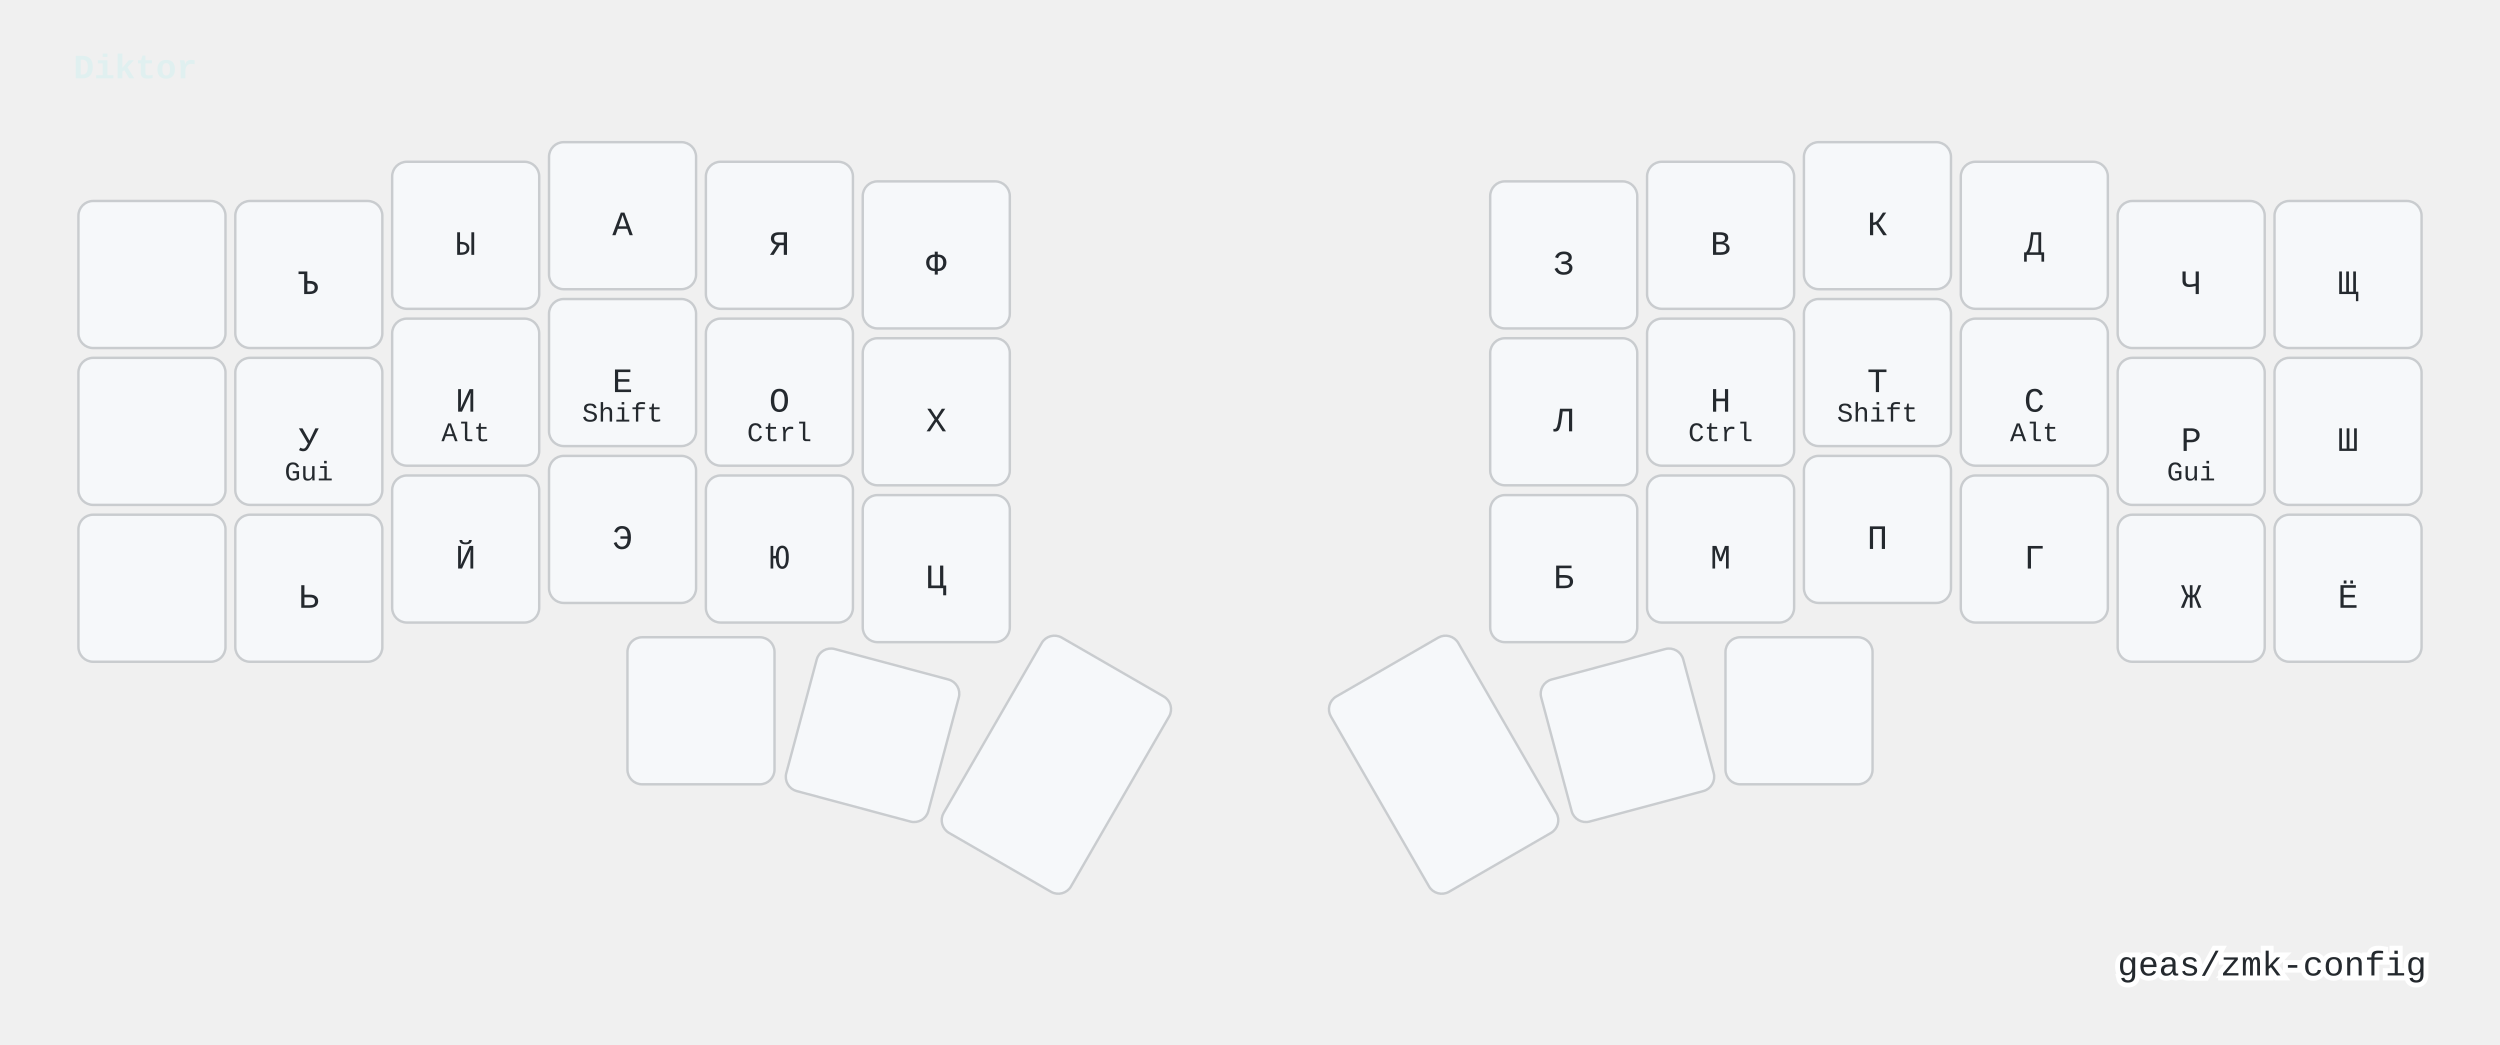
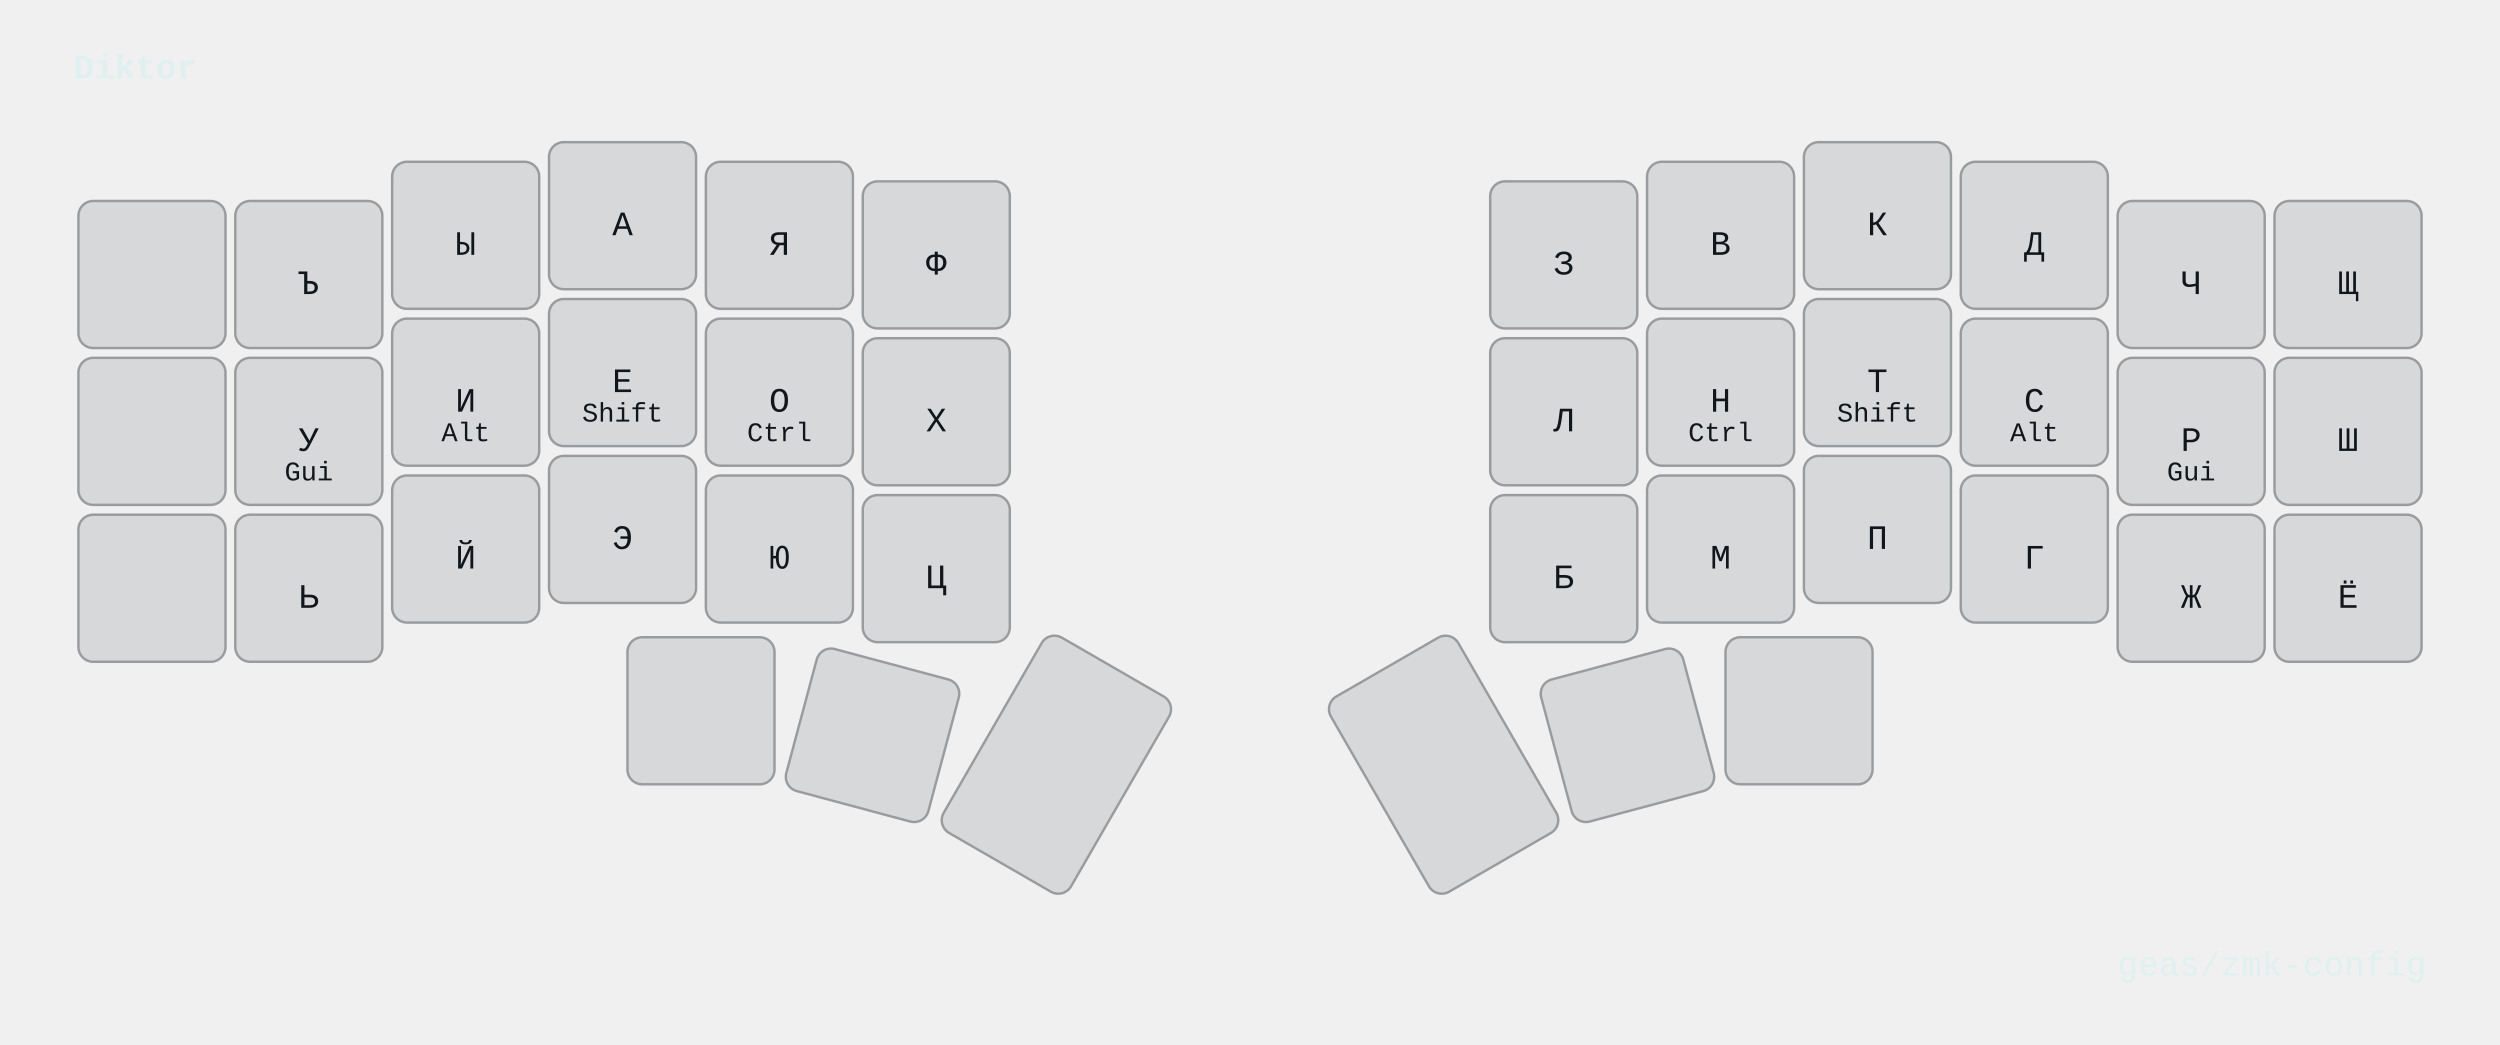
<svg xmlns="http://www.w3.org/2000/svg" width="1020" height="426" viewBox="0 0 1020 426" class="keymap">
  <defs>/* start glyphs */
<svg id="bt_icon">
      <svg class="icon icon-tabler icon-tabler-bluetooth" viewBox="0 0 24 24" stroke-width="2" stroke="currentColor" fill="none" stroke-linecap="round" stroke-linejoin="round">
        <path stroke="none" d="M0 0h24v24H0z" fill="none" />
        <path d="M7 8l10 8l-5 4l0 -16l5 4l-10 8" />
      </svg>
    </svg>
    <svg id="mdi:play-pause">
      <svg id="mdi-play-pause" viewBox="0 0 24 24">
        <path d="M3,5V19L11,12M13,19H16V5H13M18,5V19H21V5" />
      </svg>
    </svg>
    <svg id="mdi:skip-next">
      <svg id="mdi-skip-next" viewBox="0 0 24 24">
        <path d="M16,18H18V6H16M6,18L14.5,12L6,6V18Z" />
      </svg>
    </svg>
    <svg id="mdi:skip-previous">
      <svg id="mdi-skip-previous" viewBox="0 0 24 24">
        <path d="M6,18V6H8V18H6M9.5,12L18,6V18L9.5,12Z" />
      </svg>
    </svg>
    <svg id="mdi:volume-minus">
      <svg id="mdi-volume-minus" viewBox="0 0 24 24">
        <path d="M3,9H7L12,4V20L7,15H3V9M14,11H22V13H14V11Z" />
      </svg>
    </svg>
    <svg id="mdi:volume-off">
      <svg id="mdi-volume-off" viewBox="0 0 24 24">
        <path d="M12,4L9.91,6.09L12,8.18M4.27,3L3,4.27L7.73,9H3V15H7L12,20V13.27L16.25,17.53C15.58,18.04 14.83,18.46 14,18.7V20.77C15.38,20.45 16.63,19.82 17.68,18.96L19.73,21L21,19.73L12,10.73M19,12C19,12.94 18.8,13.82 18.46,14.64L19.97,16.15C20.62,14.91 21,13.5 21,12C21,7.72 18,4.14 14,3.23V5.29C16.89,6.15 19,8.83 19,12M16.5,12C16.5,10.23 15.5,8.71 14,7.97V10.18L16.45,12.63C16.5,12.43 16.5,12.21 16.5,12Z" />
      </svg>
    </svg>
    <svg id="mdi:volume-plus">
      <svg id="mdi-volume-plus" viewBox="0 0 24 24">
        <path d="M3,9H7L12,4V20L7,15H3V9M14,11H17V8H19V11H22V13H19V16H17V13H14V11Z" />
      </svg>
    </svg>
    <svg id="ret_icon">
      <svg viewBox="0 -960 960 960" fill="#5f6368">
        <path d="M360-240 120-480l240-240 56 56-144 144h488v-160h80v240H272l144 144-56 56Z" />
      </svg>
    </svg>
    <svg id="tabler:alphabet-cyrillic">
      <svg viewBox="0 0 24 24" fill="none" stroke="currentColor" stroke-width="2" stroke-linecap="round" stroke-linejoin="round" class="icon icon-tabler icons-tabler-outline icon-tabler-alphabet-cyrillic">
        <path stroke="none" d="M0 0h24v24H0z" fill="none" />
        <path d="M6 10h2a2 2 0 0 1 2 2v5h-3a2 2 0 1 1 0 -4h3" />
        <path d="M19 7h-3a2 2 0 0 0 -2 2v6a2 2 0 0 0 2 2h1a2 2 0 0 0 2 -2v-3a2 2 0 0 0 -2 -2h-3" />
      </svg>
    </svg>
    <svg id="tabler:arrow-autofit-left">
      <svg viewBox="0 0 24 24" fill="none" stroke="currentColor" stroke-width="2" stroke-linecap="round" stroke-linejoin="round" class="icon icon-tabler icons-tabler-outline icon-tabler-arrow-autofit-left">
        <path stroke="none" d="M0 0h24v24H0z" fill="none" />
        <path d="M4 12v-6a2 2 0 0 1 2 -2h12a2 2 0 0 1 2 2v8" />
        <path d="M20 18h-17" />
        <path d="M6 15l-3 3l3 3" />
      </svg>
    </svg>
    <svg id="tabler:arrow-autofit-right">
      <svg viewBox="0 0 24 24" fill="none" stroke="currentColor" stroke-width="2" stroke-linecap="round" stroke-linejoin="round" class="icon icon-tabler icons-tabler-outline icon-tabler-arrow-autofit-right">
        <path stroke="none" d="M0 0h24v24H0z" fill="none" />
        <path d="M20 12v-6a2 2 0 0 0 -2 -2h-12a2 2 0 0 0 -2 2v8" />
        <path d="M4 18h17" />
        <path d="M18 15l3 3l-3 3" />
      </svg>
    </svg>
    <svg id="tabler:file-arrow-left">
      <svg viewBox="0 0 24 24" fill="none" stroke="currentColor" stroke-width="2" stroke-linecap="round" stroke-linejoin="round" class="icon icon-tabler icons-tabler-outline icon-tabler-file-arrow-left">
        <path stroke="none" d="M0 0h24v24H0z" fill="none" />
        <path d="M14 3v4a1 1 0 0 0 1 1h4" />
        <path d="M17 21h-10a2 2 0 0 1 -2 -2v-14a2 2 0 0 1 2 -2h7l5 5v11a2 2 0 0 1 -2 2z" />
        <path d="M15 15h-6" />
        <path d="M11.5 17.5l-2.5 -2.5l2.5 -2.5" />
      </svg>
    </svg>
    <svg id="tabler:file-arrow-right">
      <svg viewBox="0 0 24 24" fill="none" stroke="currentColor" stroke-width="2" stroke-linecap="round" stroke-linejoin="round" class="icon icon-tabler icons-tabler-outline icon-tabler-file-arrow-right">
        <path stroke="none" d="M0 0h24v24H0z" fill="none" />
        <path d="M14 3v4a1 1 0 0 0 1 1h4" />
        <path d="M17 21h-10a2 2 0 0 1 -2 -2v-14a2 2 0 0 1 2 -2h7l5 5v11a2 2 0 0 1 -2 2z" />
        <path d="M9 15h6" />
        <path d="M12.5 17.5l2.5 -2.5l-2.5 -2.5" />
      </svg>
    </svg>
    <svg id="tabler:repeat">
      <svg viewBox="0 0 24 24" fill="none" stroke="currentColor" stroke-width="2" stroke-linecap="round" stroke-linejoin="round" class="icon icon-tabler icons-tabler-outline icon-tabler-repeat">
        <path stroke="none" d="M0 0h24v24H0z" fill="none" />
        <path d="M4 12v-3a3 3 0 0 1 3 -3h13m-3 -3l3 3l-3 3" />
        <path d="M20 12v3a3 3 0 0 1 -3 3h-13m3 3l-3 -3l3 -3" />
      </svg>
    </svg>
    <svg id="tabler:typography">
      <svg viewBox="0 0 24 24" fill="none" stroke="currentColor" stroke-width="2" stroke-linecap="round" stroke-linejoin="round" class="icon icon-tabler icons-tabler-outline icon-tabler-typography">
        <path stroke="none" d="M0 0h24v24H0z" fill="none" />
        <path d="M4 20l3 0" />
        <path d="M14 20l7 0" />
        <path d="M6.9 15l6.9 0" />
        <path d="M10.2 6.3l5.8 13.7" />
        <path d="M5 20l6 -16l2 0l7 16" />
      </svg>
    </svg>
    <svg id="usb_icon">
      <svg class="icon icon-tabler icon-tabler-usb" viewBox="0 0 24 24" stroke-width="2" stroke="currentColor" fill="none" stroke-linecap="round" stroke-linejoin="round">
        <path stroke="none" d="M0 0h24v24H0z" fill="none" />
        <path d="M12 19m-2 0a2 2 0 1 0 4 0a2 2 0 1 0 -4 0" />
        <path d="M12 17v-11.5" />
        <path d="M7 10v3l5 3" />
        <path d="M12 14.5l5 -2v-2.5" />
        <path d="M16 10h2v-2h-2z" />
        <path d="M7 9m-1 0a1 1 0 1 0 2 0a1 1 0 1 0 -2 0" />
        <path d="M10 5.5h4l-2 -2.5z" />
      </svg>
    </svg>
  </defs>/* end glyphs */
<style>/* inherit to force styles through use tags */
svg path {
    fill: inherit;
}

/* font and background color specifications */
svg.keymap {
    font-family: SFMono-Regular,Consolas,Liberation Mono,Menlo,monospace;
    font-size: 14px;
    font-kerning: normal;
    text-rendering: optimizeLegibility;
    fill: #24292e;
}

/* default key styling */
rect.key {
    fill: #f6f8fa;
}

rect.key, rect.combo {
    stroke: #c9cccf;
    stroke-width: 1;
}

/* default key side styling, only used is draw_key_sides is set */
rect.side {
    filter: brightness(90%);
}

/* color accent for combo boxes */
rect.combo, rect.combo-separate {
    fill: #cdf;
}

/* color accent for held keys */
rect.held, rect.combo.held {
    fill: #fdd;
}

/* color accent for ghost (optional) keys */
rect.ghost, rect.combo.ghost {
    stroke-dasharray: 4, 4;
    stroke-width: 2;
}

text {
    text-anchor: middle;
    dominant-baseline: middle;
}

/* styling for layer labels */
text.label {
    font-weight: bold;
    text-anchor: start;
    stroke: white;
    stroke-width: 4;
    paint-order: stroke;
}

/* styling for optional footer */
text.footer {
    text-anchor: end;
    dominant-baseline: auto;
    stroke: white;
    stroke-width: 4;
    paint-order: stroke;
}

/* styling for combo tap, and key non-tap label text */
text.combo, text.hold, text.shifted, text.left, text.right {
    font-size: 11px;
}

text.hold {
    text-anchor: middle;
    dominant-baseline: auto;
}

text.shifted {
    text-anchor: middle;
    dominant-baseline: hanging;
}

text.left {
    text-anchor: start;
}

text.right {
    text-anchor: end;
}

text.layer-activator {
    text-decoration: underline;
}

/* styling for hold/shifted label text in combo box */
text.combo.hold, text.combo.shifted, text.combo.left, text.combo.right {
    font-size: 8px;
}

/* lighter symbol for transparent keys */
text.trans {
    fill: #7b7e81;
}

/* styling for combo dendrons */
path.combo {
    stroke-width: 1;
    stroke: gray;
    fill: none;
}

/* Start Tabler Icons Cleanup */
/* cannot use height/width with glyphs */
.icon-tabler &gt; path {
    fill: inherit;
    stroke: inherit;
    stroke-width: 2;
}
/* hide tabler's default box */
.icon-tabler &gt; path[stroke="none"][fill="none"] {
    visibility: hidden;
}
/* End Tabler Icons Cleanup */

@media (prefers-color-scheme: dark) {
svg.keymap { fill: #d1d6db; }
rect.key { fill: #3f4750; }
rect.key, rect.combo { stroke: #60666c; }
rect.combo, rect.combo-separate { fill: #1f3d7a; }
rect.held, rect.combo.held { fill: #854747; }
text.label, text.footer { stroke: black; }
text.trans { fill: #7e8184; }
path.combo { stroke: #7f7f7f; }

}
- rect.key { fill: #f6f8fa; stroke: #c9cccf; stroke-width: 1;}
- rect.held, rect.combo.held { fill: #fdd;}
+ svg.keymap { font-size: 14px; fill: #11161b; background-color: #303030;}
+ text.label, text.footer { stroke: none; fill: #e0f0f0;}
+ rect.key { fill: #d6d8da; stroke: #999c9f; stroke-width: 1;}
+ rect.held, rect.combo.held { fill: #854747; }
rect.ghost, rect.combo.ghost { fill: #ddd; stroke-dasharray: none; stroke-width: 1;}
rect.thumb, rect.combo.thumb { fill: #303030; stroke-width: 0;}
- svg.keymap { font-size: 14px; background-color: #303030;}
- text.label { stroke: none; fill: #e0f0f0;}
- 
+ rect.combo, rect.combo-separate { fill: #ccd5cd; }
+ rect.combo { stroke: #60666c; }
+ path.combo { stroke: #4c65bd; }
+ text.trans { fill: #7e8184; }
/* styling for combo tap, and key hold/shifted label text */
text.combo, text.hold, text.shifted {
    font-size: 11px;
}
/* styling for hold/shifted label text in combo box */
text.combo.hold, text.combo.shifted {
    font-size: 8px;
}
</style>
  <g transform="translate(30, 0)" class="layer-Diktor">
    <text x="0" y="28" class="label" id="Diktor">Diktor</text>
    <g transform="translate(0, 56)">
      <g transform="translate(32, 56)" class="key trans keypos-0">
        <rect rx="6" ry="6" x="-30" y="-30" width="60" height="60" class="key trans" />
      </g>
      <g transform="translate(96, 56)" class="key keypos-1">
        <rect rx="6" ry="6" x="-30" y="-30" width="60" height="60" class="key" />
        <text x="0" y="4" class="key tap">Ъ</text>
      </g>
      <g transform="translate(160, 40)" class="key keypos-2">
        <rect rx="6" ry="6" x="-30" y="-30" width="60" height="60" class="key" />
        <text x="0" y="4" class="key tap">Ы</text>
      </g>
      <g transform="translate(224, 32)" class="key keypos-3">
        <rect rx="6" ry="6" x="-30" y="-30" width="60" height="60" class="key" />
        <text x="0" y="4" class="key tap">А</text>
      </g>
      <g transform="translate(288, 40)" class="key keypos-4">
        <rect rx="6" ry="6" x="-30" y="-30" width="60" height="60" class="key" />
        <text x="0" y="4" class="key tap">Я</text>
      </g>
      <g transform="translate(352, 48)" class="key keypos-5">
        <rect rx="6" ry="6" x="-30" y="-30" width="60" height="60" class="key" />
        <text x="0" y="4" class="key tap">Ф</text>
      </g>
      <g transform="translate(608, 48)" class="key keypos-6">
        <rect rx="6" ry="6" x="-30" y="-30" width="60" height="60" class="key" />
        <text x="0" y="4" class="key tap">З</text>
      </g>
      <g transform="translate(672, 40)" class="key keypos-7">
        <rect rx="6" ry="6" x="-30" y="-30" width="60" height="60" class="key" />
        <text x="0" y="4" class="key tap">В</text>
      </g>
      <g transform="translate(736, 32)" class="key keypos-8">
        <rect rx="6" ry="6" x="-30" y="-30" width="60" height="60" class="key" />
        <text x="0" y="4" class="key tap">К</text>
      </g>
      <g transform="translate(800, 40)" class="key keypos-9">
        <rect rx="6" ry="6" x="-30" y="-30" width="60" height="60" class="key" />
        <text x="0" y="4" class="key tap">Д</text>
      </g>
      <g transform="translate(864, 56)" class="key keypos-10">
        <rect rx="6" ry="6" x="-30" y="-30" width="60" height="60" class="key" />
        <text x="0" y="4" class="key tap">Ч</text>
      </g>
      <g transform="translate(928, 56)" class="key keypos-11">
        <rect rx="6" ry="6" x="-30" y="-30" width="60" height="60" class="key" />
        <text x="0" y="4" class="key tap">Щ</text>
      </g>
      <g transform="translate(32, 120)" class="key trans keypos-12">
        <rect rx="6" ry="6" x="-30" y="-30" width="60" height="60" class="key trans" />
      </g>
      <g transform="translate(96, 120)" class="key keypos-13">
        <rect rx="6" ry="6" x="-30" y="-30" width="60" height="60" class="key" />
        <text x="0" y="4" class="key tap">У</text>
        <text x="0" y="20" class="key hold">Gui</text>
      </g>
      <g transform="translate(160, 104)" class="key keypos-14">
        <rect rx="6" ry="6" x="-30" y="-30" width="60" height="60" class="key" />
        <text x="0" y="4" class="key tap">И</text>
        <text x="0" y="20" class="key hold">Alt</text>
      </g>
      <g transform="translate(224, 96)" class="key keypos-15">
        <rect rx="6" ry="6" x="-30" y="-30" width="60" height="60" class="key" />
        <text x="0" y="4" class="key tap">Е</text>
        <text x="0" y="20" class="key hold">Shift</text>
      </g>
      <g transform="translate(288, 104)" class="key keypos-16">
        <rect rx="6" ry="6" x="-30" y="-30" width="60" height="60" class="key" />
        <text x="0" y="4" class="key tap">О</text>
        <text x="0" y="20" class="key hold">Ctrl</text>
      </g>
      <g transform="translate(352, 112)" class="key keypos-17">
        <rect rx="6" ry="6" x="-30" y="-30" width="60" height="60" class="key" />
        <text x="0" y="4" class="key tap">Х</text>
      </g>
      <g transform="translate(608, 112)" class="key keypos-18">
        <rect rx="6" ry="6" x="-30" y="-30" width="60" height="60" class="key" />
        <text x="0" y="4" class="key tap">Л</text>
      </g>
      <g transform="translate(672, 104)" class="key keypos-19">
        <rect rx="6" ry="6" x="-30" y="-30" width="60" height="60" class="key" />
        <text x="0" y="4" class="key tap">Н</text>
        <text x="0" y="20" class="key hold">Ctrl</text>
      </g>
      <g transform="translate(736, 96)" class="key keypos-20">
        <rect rx="6" ry="6" x="-30" y="-30" width="60" height="60" class="key" />
        <text x="0" y="4" class="key tap">Т</text>
        <text x="0" y="20" class="key hold">Shift</text>
      </g>
      <g transform="translate(800, 104)" class="key keypos-21">
        <rect rx="6" ry="6" x="-30" y="-30" width="60" height="60" class="key" />
        <text x="0" y="4" class="key tap">С</text>
        <text x="0" y="20" class="key hold">Alt</text>
      </g>
      <g transform="translate(864, 120)" class="key keypos-22">
        <rect rx="6" ry="6" x="-30" y="-30" width="60" height="60" class="key" />
        <text x="0" y="4" class="key tap">Р</text>
        <text x="0" y="20" class="key hold">Gui</text>
      </g>
      <g transform="translate(928, 120)" class="key keypos-23">
        <rect rx="6" ry="6" x="-30" y="-30" width="60" height="60" class="key" />
        <text x="0" y="4" class="key tap">Ш</text>
      </g>
      <g transform="translate(32, 184)" class="key trans keypos-24">
        <rect rx="6" ry="6" x="-30" y="-30" width="60" height="60" class="key trans" />
      </g>
      <g transform="translate(96, 184)" class="key keypos-25">
        <rect rx="6" ry="6" x="-30" y="-30" width="60" height="60" class="key" />
        <text x="0" y="4" class="key tap">Ь</text>
      </g>
      <g transform="translate(160, 168)" class="key keypos-26">
        <rect rx="6" ry="6" x="-30" y="-30" width="60" height="60" class="key" />
        <text x="0" y="4" class="key tap">Й</text>
      </g>
      <g transform="translate(224, 160)" class="key keypos-27">
        <rect rx="6" ry="6" x="-30" y="-30" width="60" height="60" class="key" />
        <text x="0" y="4" class="key tap">Э</text>
      </g>
      <g transform="translate(288, 168)" class="key keypos-28">
        <rect rx="6" ry="6" x="-30" y="-30" width="60" height="60" class="key" />
        <text x="0" y="4" class="key tap">Ю</text>
      </g>
      <g transform="translate(352, 176)" class="key keypos-29">
        <rect rx="6" ry="6" x="-30" y="-30" width="60" height="60" class="key" />
        <text x="0" y="4" class="key tap">Ц</text>
      </g>
      <g transform="translate(608, 176)" class="key keypos-30">
        <rect rx="6" ry="6" x="-30" y="-30" width="60" height="60" class="key" />
        <text x="0" y="4" class="key tap">Б</text>
      </g>
      <g transform="translate(672, 168)" class="key keypos-31">
        <rect rx="6" ry="6" x="-30" y="-30" width="60" height="60" class="key" />
        <text x="0" y="4" class="key tap">М</text>
      </g>
      <g transform="translate(736, 160)" class="key keypos-32">
        <rect rx="6" ry="6" x="-30" y="-30" width="60" height="60" class="key" />
        <text x="0" y="4" class="key tap">П</text>
      </g>
      <g transform="translate(800, 168)" class="key keypos-33">
        <rect rx="6" ry="6" x="-30" y="-30" width="60" height="60" class="key" />
        <text x="0" y="4" class="key tap">Г</text>
      </g>
      <g transform="translate(864, 184)" class="key keypos-34">
        <rect rx="6" ry="6" x="-30" y="-30" width="60" height="60" class="key" />
        <text x="0" y="4" class="key tap">Ж</text>
      </g>
      <g transform="translate(928, 184)" class="key keypos-35">
        <rect rx="6" ry="6" x="-30" y="-30" width="60" height="60" class="key" />
        <text x="0" y="4" class="key tap">Ё</text>
      </g>
      <g transform="translate(256, 234)" class="key trans keypos-36">
        <rect rx="6" ry="6" x="-30" y="-30" width="60" height="60" class="key trans" />
      </g>
      <g transform="translate(326, 244) rotate(15.0)" class="key trans keypos-37">
        <rect rx="6" ry="6" x="-30" y="-30" width="60" height="60" class="key trans" />
      </g>
      <g transform="translate(401, 256) rotate(30.0)" class="key trans keypos-38">
        <rect rx="6" ry="6" x="-30" y="-46" width="60" height="92" class="key trans" />
      </g>
      <g transform="translate(559, 256) rotate(-30.0)" class="key trans keypos-39">
        <rect rx="6" ry="6" x="-30" y="-46" width="60" height="92" class="key trans" />
      </g>
      <g transform="translate(634, 244) rotate(-15.0)" class="key trans keypos-40">
        <rect rx="6" ry="6" x="-30" y="-30" width="60" height="60" class="key trans" />
      </g>
      <g transform="translate(704, 234)" class="key trans keypos-41">
        <rect rx="6" ry="6" x="-30" y="-30" width="60" height="60" class="key trans" />
      </g>
    </g>
  </g>
  <text x="990.0" y="398.0" class="footer">geas/zmk-config</text>
</svg>
